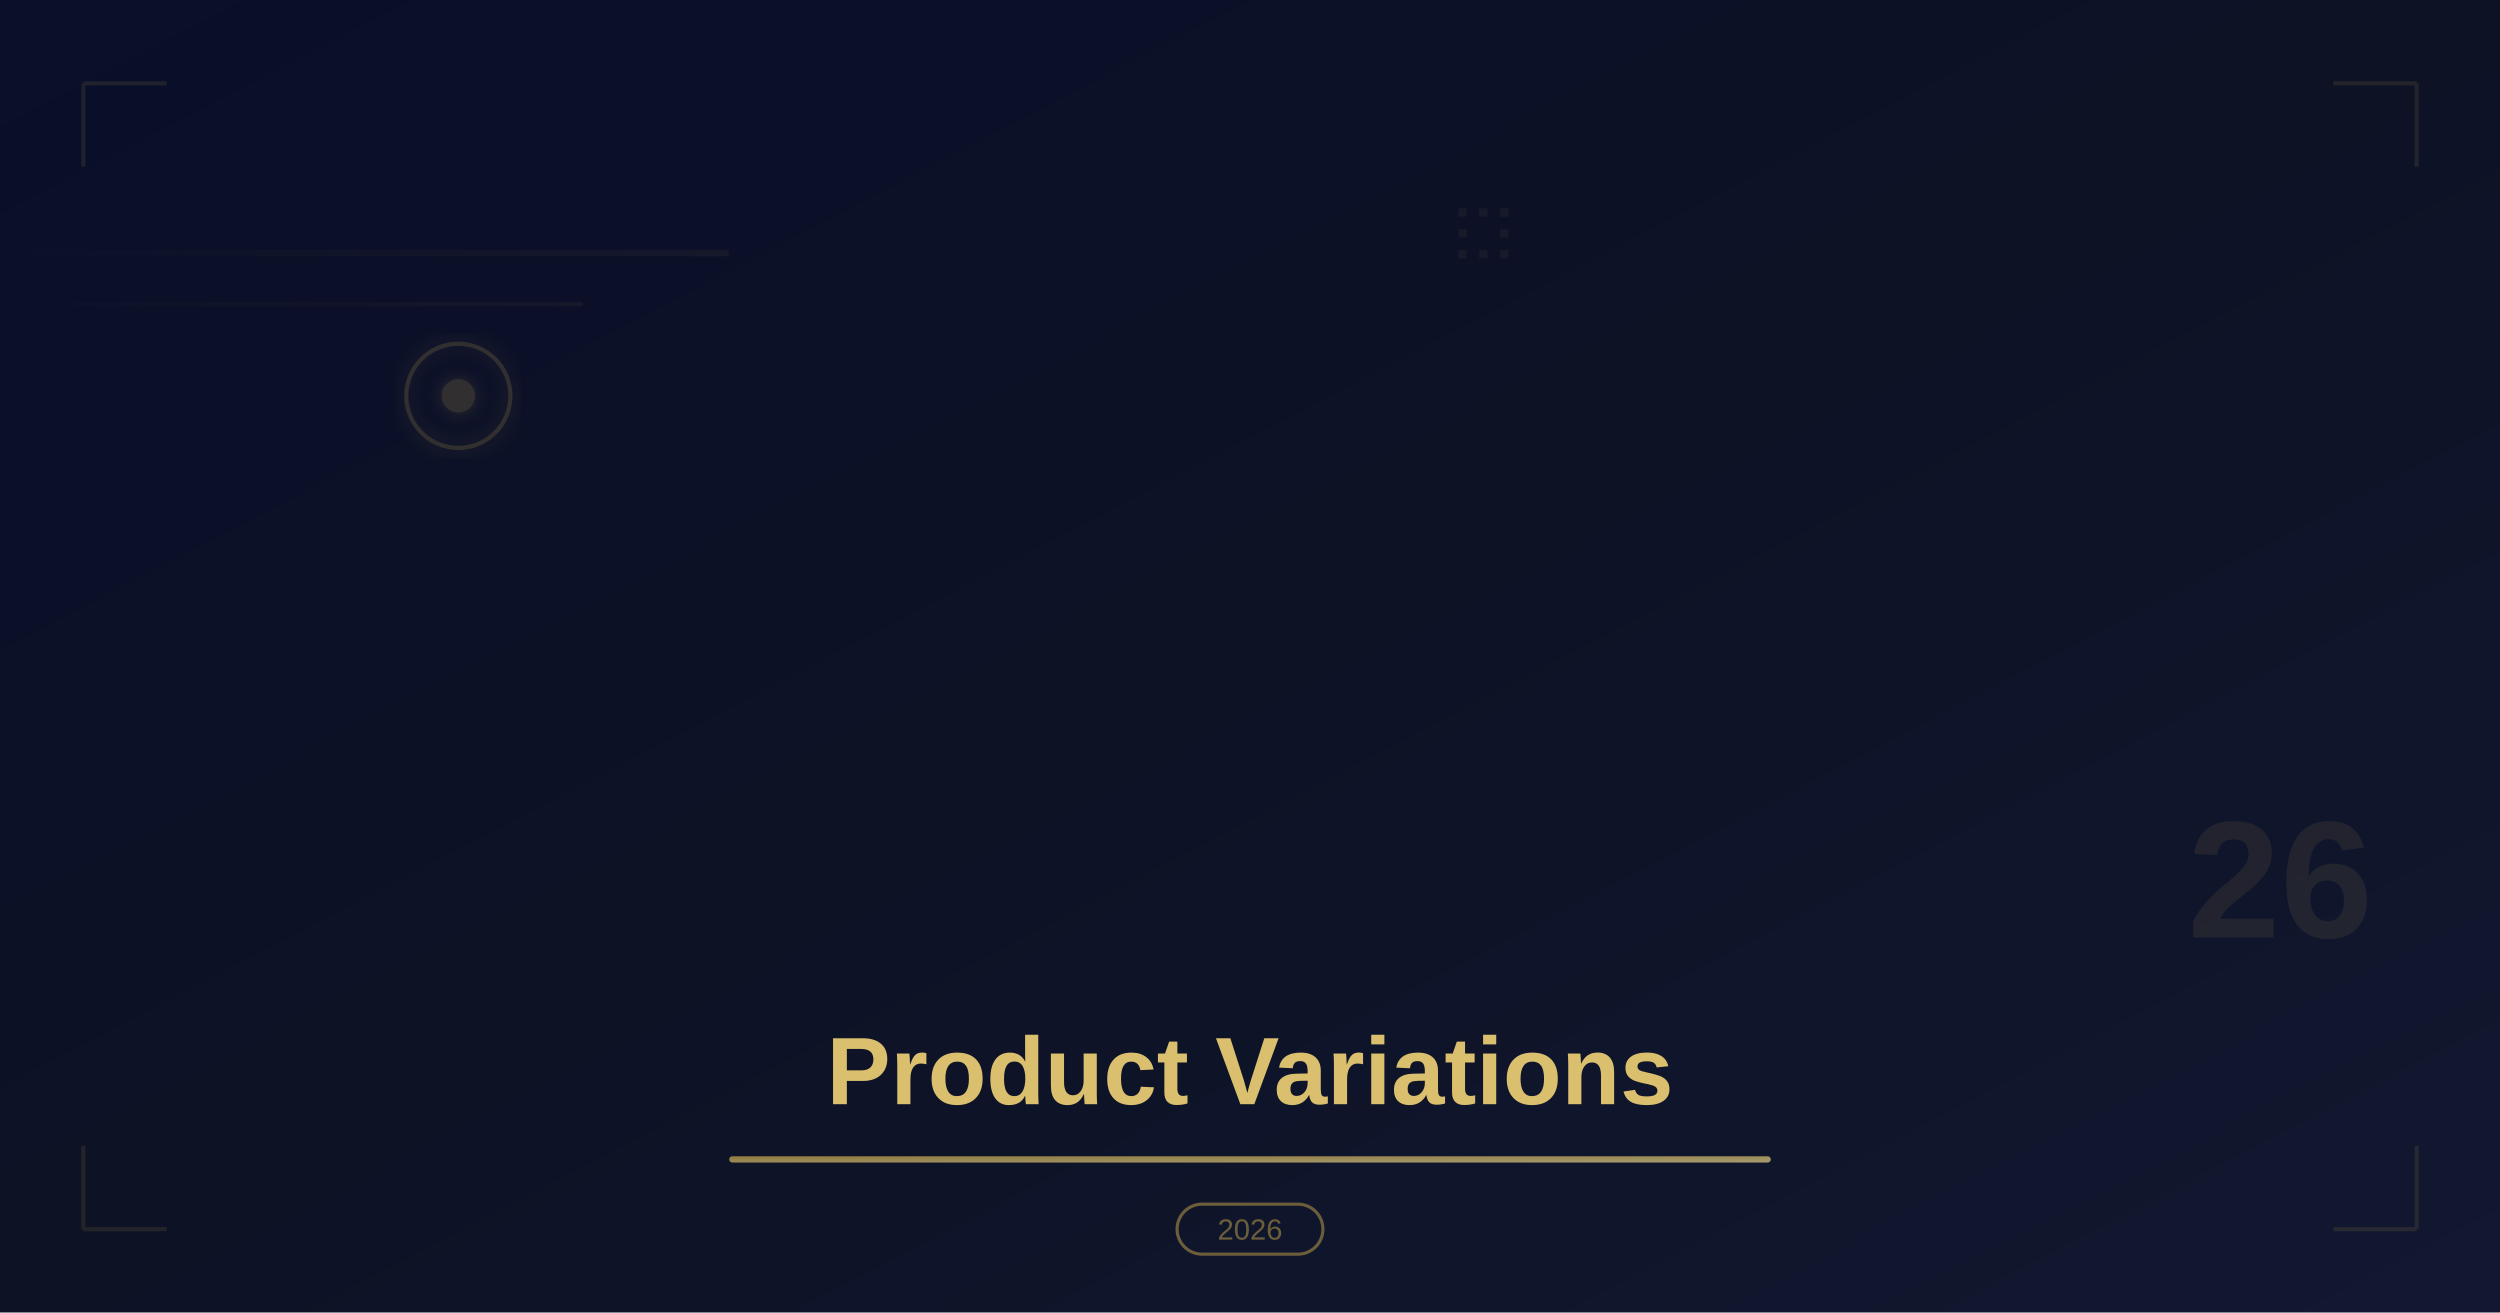
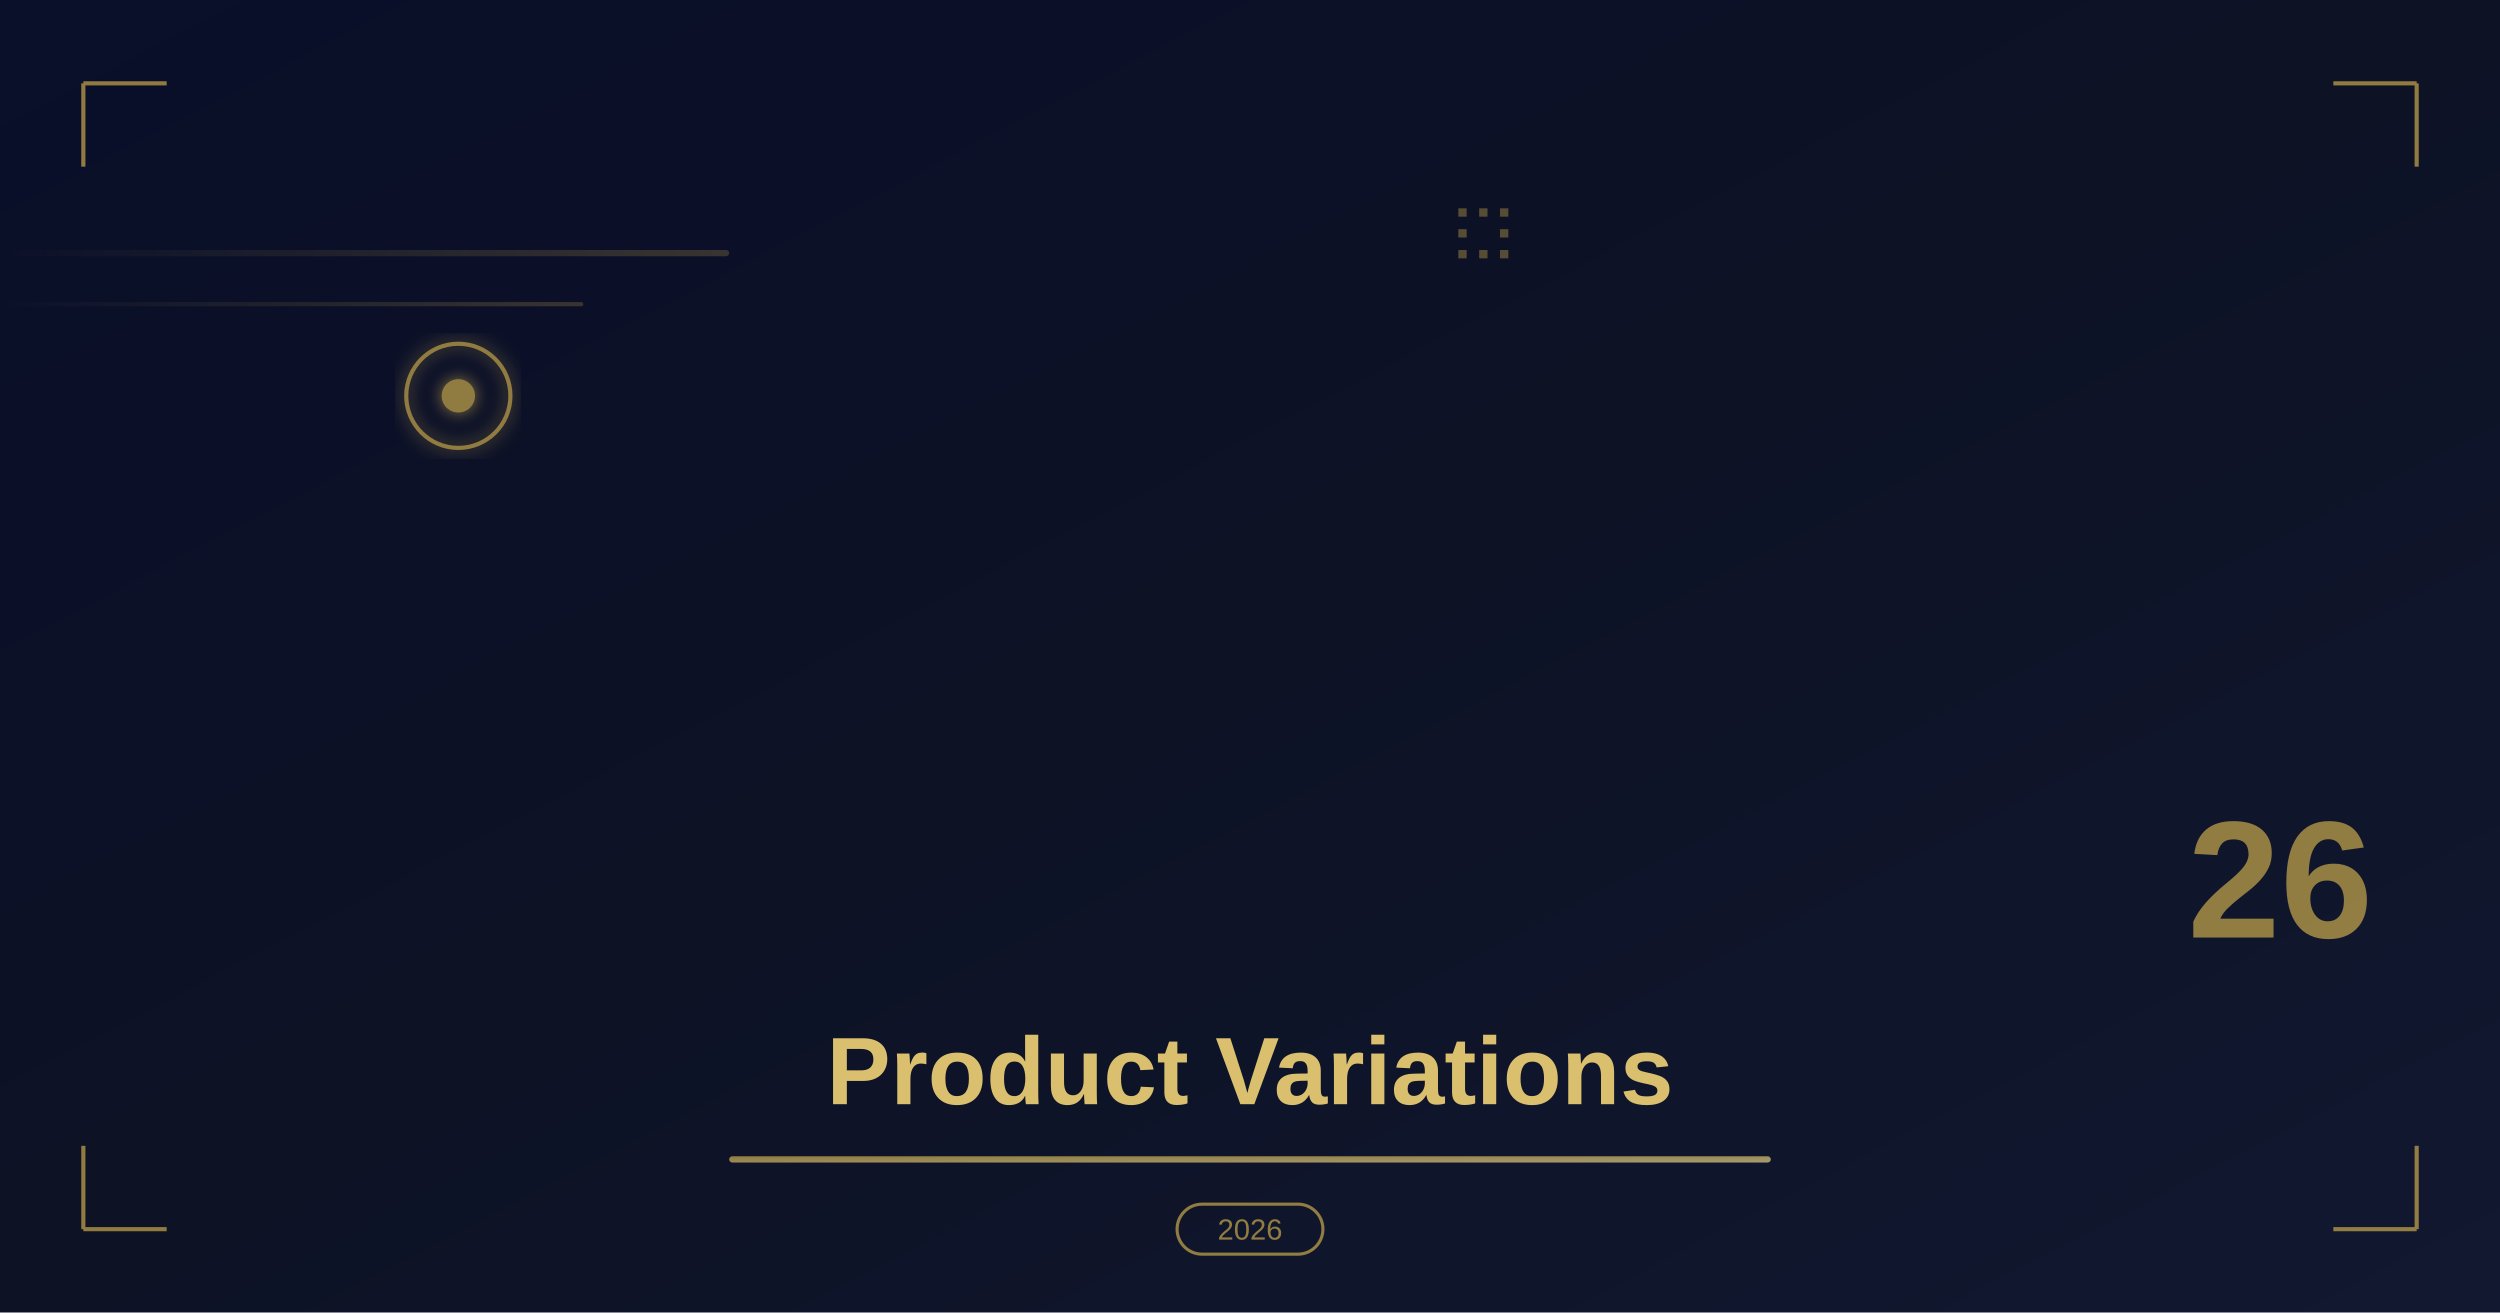
<svg xmlns="http://www.w3.org/2000/svg" viewBox="0 0 1200 630" width="1200" height="630">
  <defs>
    <linearGradient id="goldGrad" x1="0%" y1="0%" x2="100%" y2="100%">
      <stop offset="0%" stop-color="#c9a84c" />
      <stop offset="100%" stop-color="#e8d48b" />
    </linearGradient>
    <linearGradient id="speedGrad" x1="0%" y1="0%" x2="100%" y2="0%">
      <stop offset="0%" stop-color="#c9a84c" stop-opacity="0" />
      <stop offset="100%" stop-color="#c9a84c" stop-opacity="0.6" />
    </linearGradient>
    <linearGradient id="bgGrad" x1="0%" y1="0%" x2="100%" y2="100%">
      <stop offset="0%" stop-color="#0a0f2a" />
      <stop offset="50%" stop-color="#0d1225" />
      <stop offset="100%" stop-color="#111830" />
    </linearGradient>
    <filter id="glow">
      <feGaussianBlur stdDeviation="4" result="blur" />
      <feMerge>
        <feMergeNode in="blur" />
        <feMergeNode in="SourceGraphic" />
      </feMerge>
    </filter>
  </defs>
  <rect width="1200" height="630" fill="url(#bgGrad)" />
-   <g transform="translate(180, 150)" opacity="0.2" filter="url(#glow)">
+   <g transform="translate(180, 150)" opacity="0.7" filter="url(#glow)">
    <circle cx="40" cy="40" r="25" fill="none" stroke="#c9a84c" stroke-width="2" />
    <circle cx="40" cy="40" r="8" fill="#c9a84c" />
  </g>
-   <g opacity="0.1">
+   <g opacity="0.4">
    <rect x="0" y="120" width="350" height="3" rx="1.5" fill="url(#speedGrad)" />
    <rect x="0" y="145" width="280" height="2" rx="1" fill="url(#speedGrad)" />
  </g>
-   <g transform="translate(1050, 450)" opacity="0.1">
+   <g transform="translate(1050, 450)" opacity="0.7">
    <text x="0" y="0" font-family="Arial, sans-serif" font-size="80" fill="#c9a84c" font-weight="bold">26</text>
  </g>
-   <g fill="#c9a84c" opacity="0.06">
+   <g fill="#c9a84c" opacity="0.4">
    <rect x="700" y="100" width="4" height="4" />
    <rect x="710" y="100" width="4" height="4" />
    <rect x="720" y="100" width="4" height="4" />
    <rect x="700" y="110" width="4" height="4" />
    <rect x="720" y="110" width="4" height="4" />
    <rect x="700" y="120" width="4" height="4" />
    <rect x="710" y="120" width="4" height="4" />
    <rect x="720" y="120" width="4" height="4" />
  </g>
-   <g opacity="0.12" fill="none" stroke="#c9a84c" stroke-width="2">
+   <g opacity="0.7" fill="none" stroke="#c9a84c" stroke-width="2">
    <path d="M40,40 L40,80 M40,40 L80,40" />
    <path d="M1160,40 L1160,80 M1160,40 L1120,40" />
    <path d="M40,590 L40,550 M40,590 L80,590" />
    <path d="M1160,590 L1160,550 M1160,590 L1120,590" />
  </g>
  <text x="600" y="530" font-family="Arial, Helvetica, sans-serif" font-size="46" fill="#D9BF6E" text-anchor="middle" font-weight="bold">Product Variations</text>
  <rect x="350" y="555" width="500" height="3" rx="1.5" fill="url(#goldGrad)" opacity="0.7" />
-   <g transform="translate(600, 590)" opacity="0.5">
+   <g transform="translate(600, 590)" opacity="0.7">
    <rect x="-35" y="-12" width="70" height="24" rx="12" fill="none" stroke="#c9a84c" stroke-width="1.5" />
    <text x="0" y="5" font-family="Arial, sans-serif" font-size="14" fill="#c9a84c" text-anchor="middle">2026</text>
  </g>
</svg>
